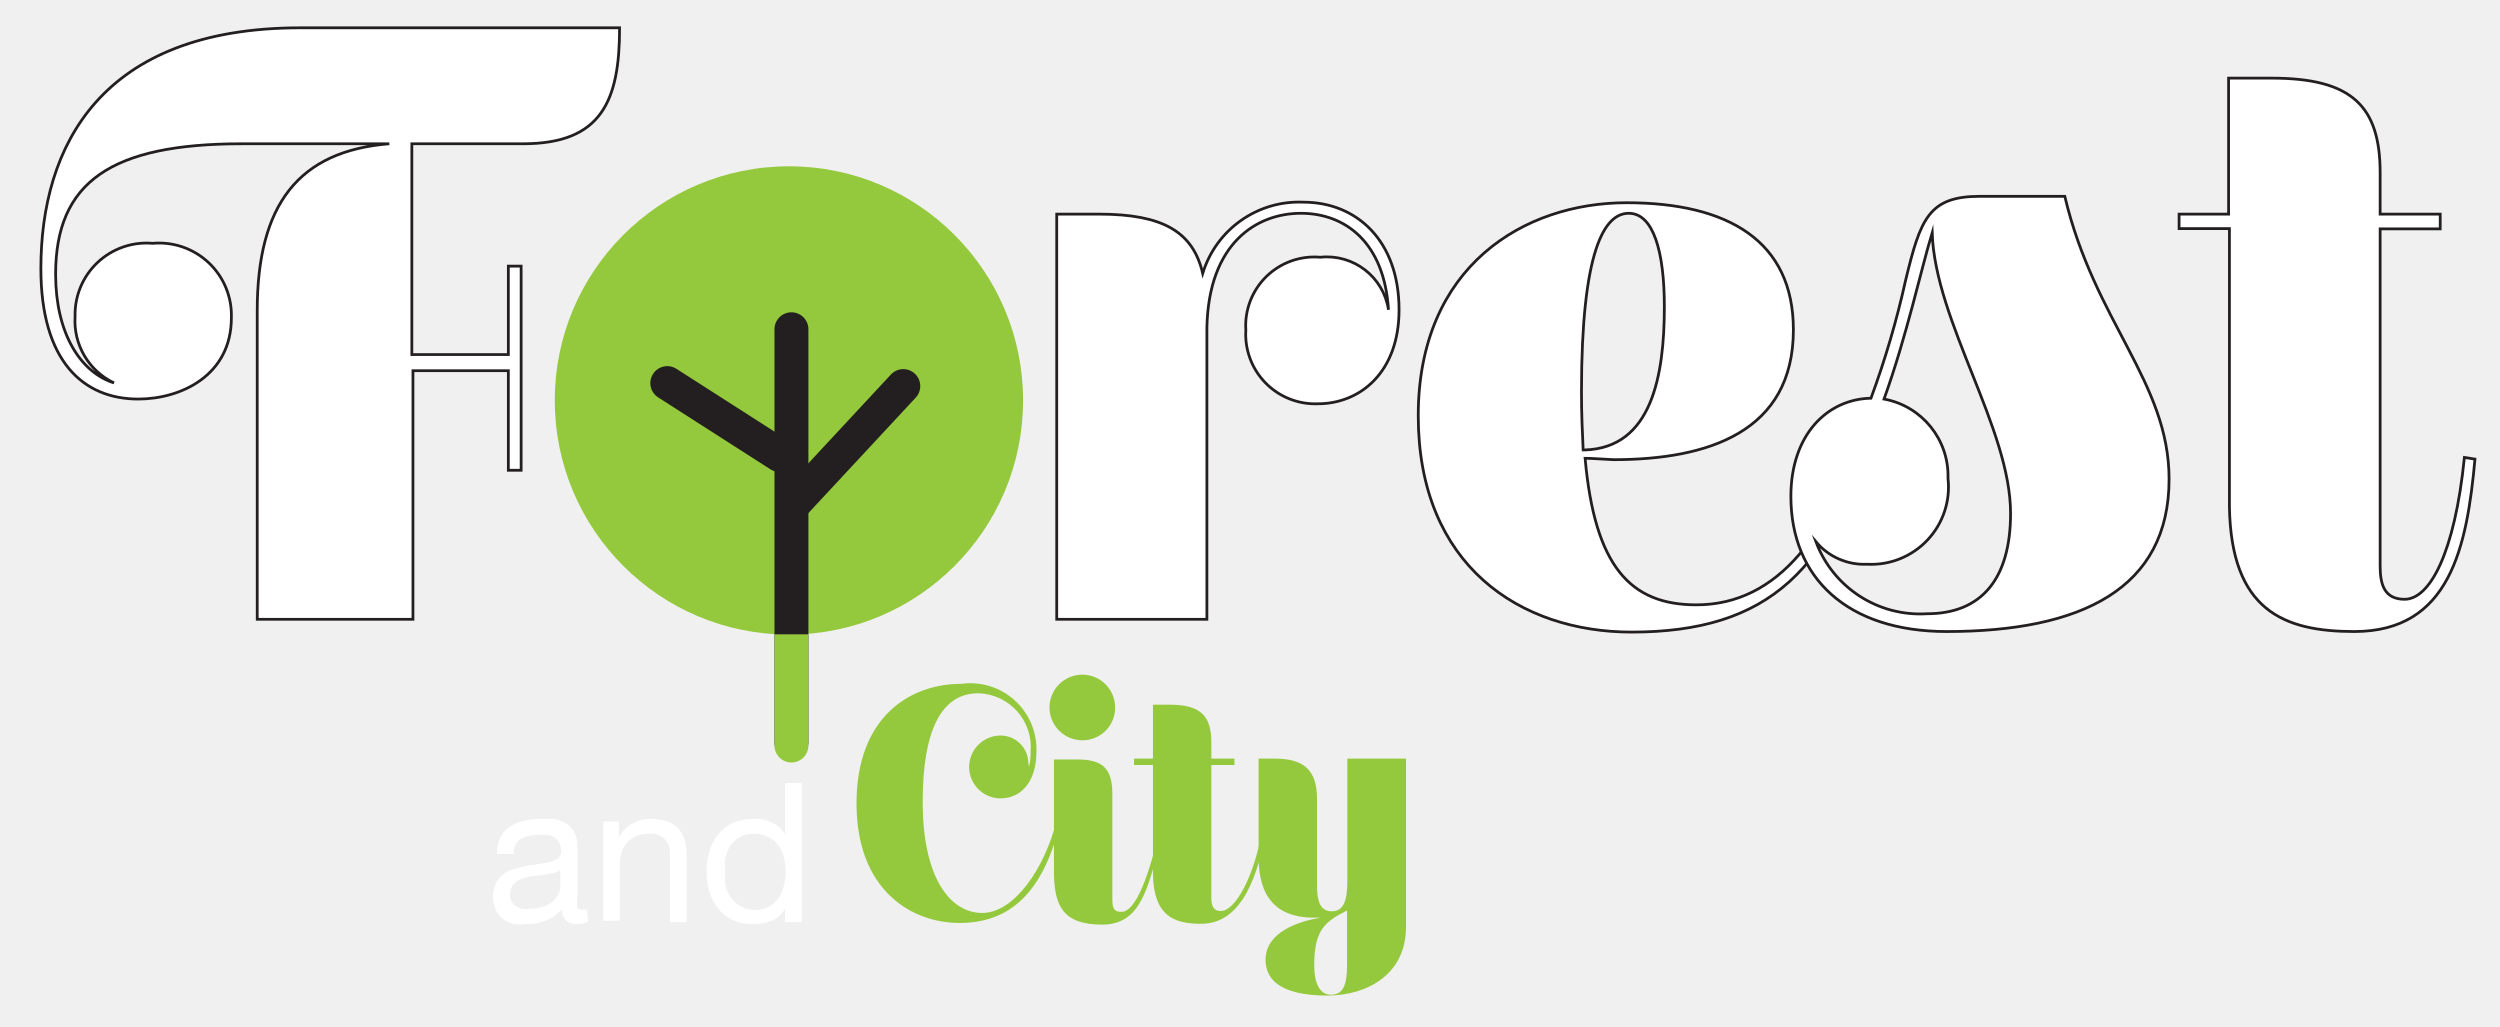
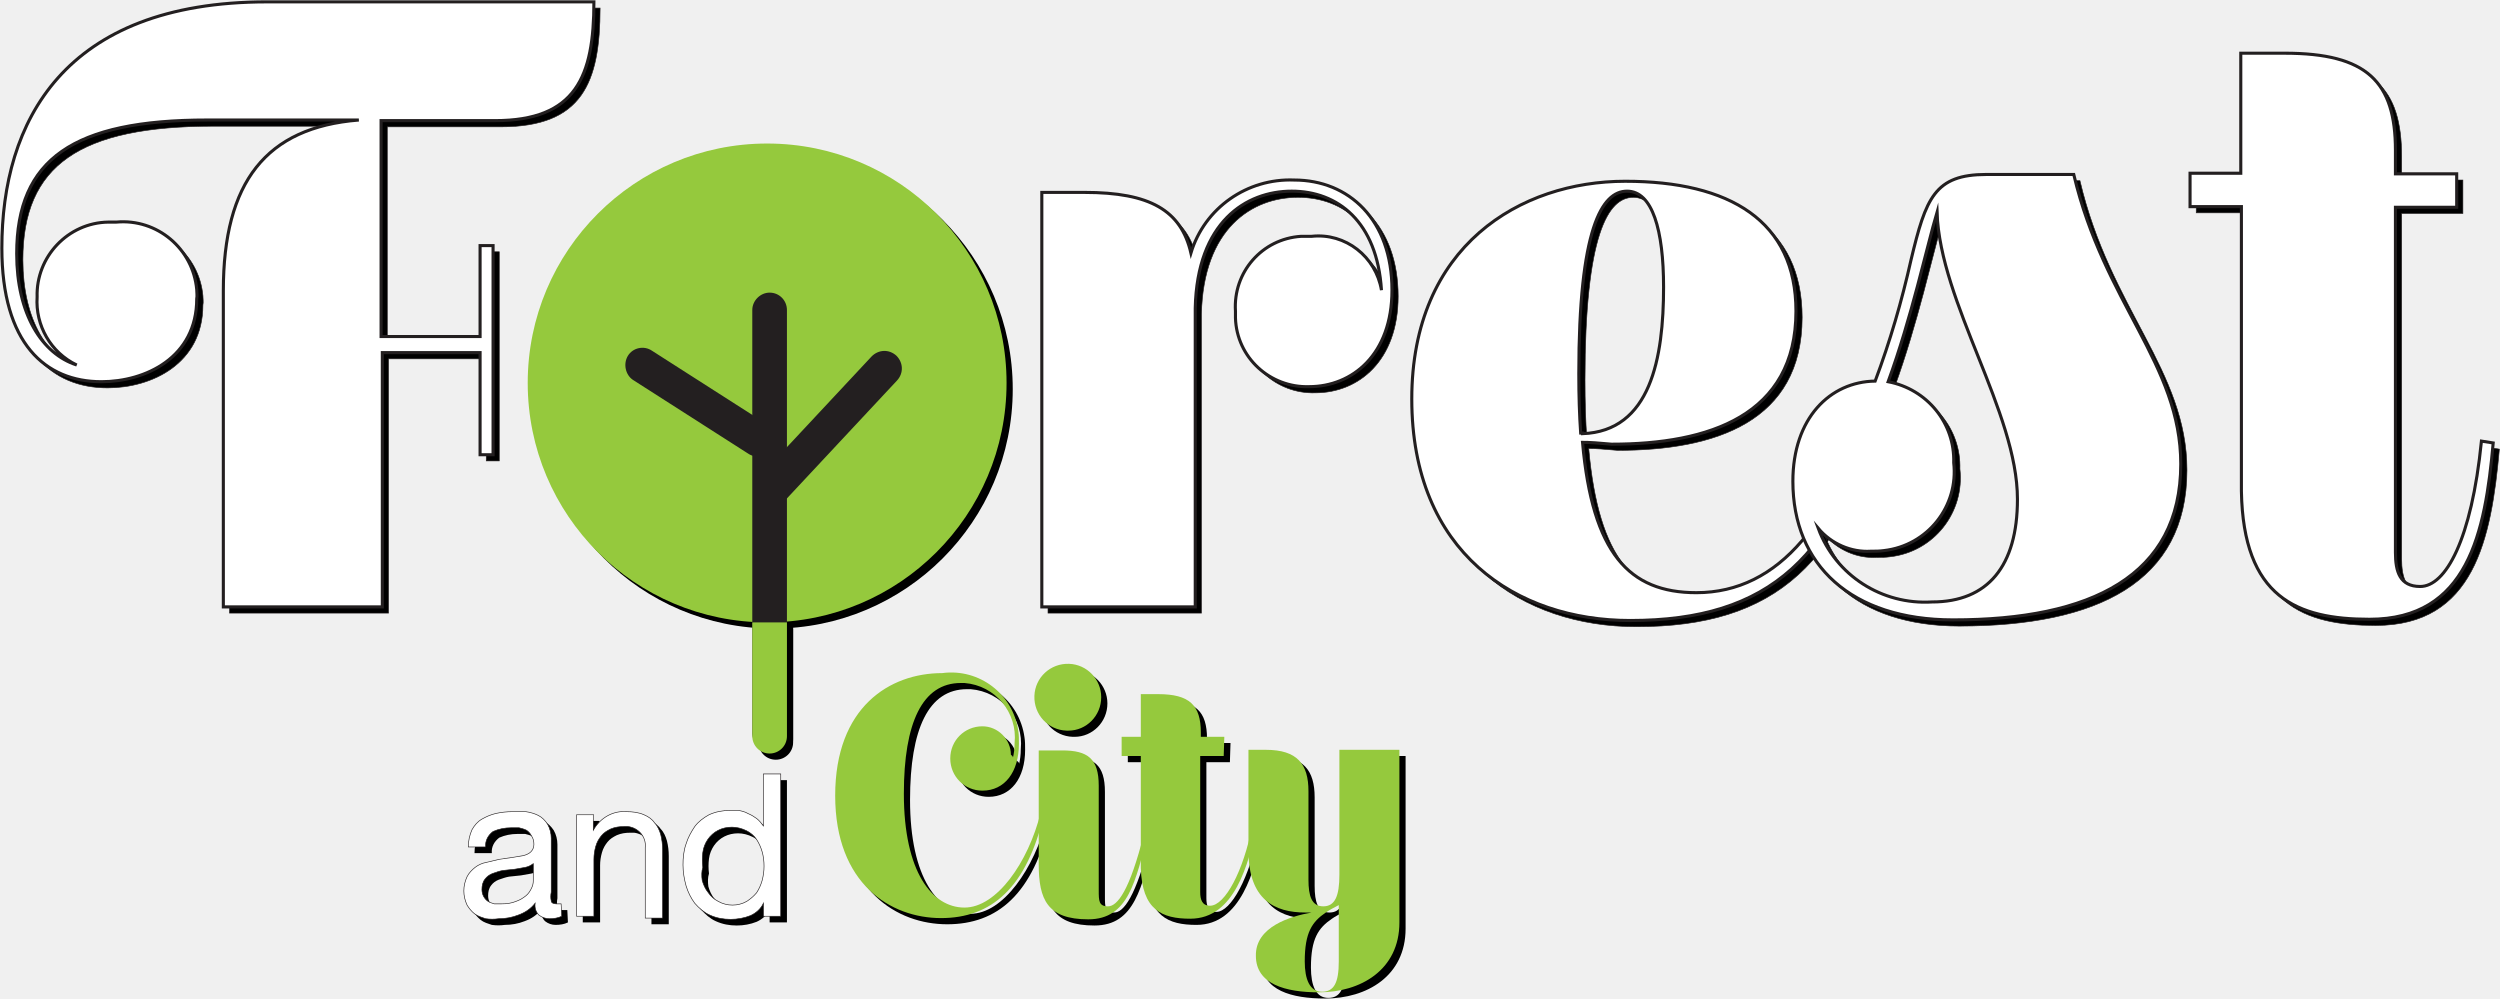
- <svg xmlns="http://www.w3.org/2000/svg" id="Layer_1" data-name="Layer 1" viewBox="0 0 89.9 36.92">
-   <circle cx="28.37" cy="14.4" r="8.42" fill="#95c93d" />
-   <rect x="27.85" y="11.23" width="1.22" height="16.08" rx="0.61" fill="#231f20" />
-   <rect x="25.4" y="12.07" width="1.22" height="6.02" rx="0.61" transform="translate(-0.71 28.84) rotate(-57.36)" fill="#231f20" />
-   <rect x="29.88" y="12.49" width="1.22" height="7.05" rx="0.61" transform="translate(19.07 -16.47) rotate(42.91)" fill="#231f20" />
-   <path d="M27.85,22.81h1.22a0,0,0,0,1,0,0v4a.61.61,0,0,1-.61.61h0a.61.61,0,0,1-.61-.61v-4A0,0,0,0,1,27.85,22.81Z" fill="#95c93d" />
-   <path d="M9.25,22.27V11.17c0-3.82,1.49-5.74,4.75-6H8.7C4,5.17,2,6.54,2,9.86,2,12,2.9,13.39,4.1,13.77a2.47,2.47,0,0,1-1.4-2.39A2.57,2.57,0,0,1,5.49,8.75a2.6,2.6,0,0,1,2.83,2.68c0,2.07-1.81,2.92-3.35,2.92C3,14.35,1.47,13,1.47,9.66,1.47,5.25,3.63,1,10.8,1H22.28c0,2.62-.64,4.17-3.47,4.17h-4v7.58h3.47V9.57h.46v7.34h-.46V13.33H14.85v8.94Z" fill="#fff" stroke="#231f20" stroke-miterlimit="10" stroke-width="0.1" />
-   <path d="M39.52,7.7c2.31,0,3.38.64,3.73,2.13a3.62,3.62,0,0,1,3.62-2.56c1.92,0,3.44,1.39,3.44,3.87,0,2.25-1.4,3.38-2.92,3.38a2.5,2.5,0,0,1-2.59-2.65,2.47,2.47,0,0,1,2.68-2.62,2.24,2.24,0,0,1,2.45,1.89c-.15-2.42-1.55-3.47-3.15-3.47s-3.32,1.08-3.38,4.11V22.27H38V7.7Z" fill="#fff" stroke="#231f20" stroke-miterlimit="10" stroke-width="0.1" />
-   <path d="M57,16.48c.35,3.9,1.63,5.27,4,5.27,2.91,0,4.93-2.51,6.12-7l.26.11c-1.37,5.66-3.82,7.87-8.71,7.87-4,0-7.67-2.39-7.67-7.78s3.82-7.66,7.49-7.66,6,1.39,6,4.57c0,3.67-3.06,4.67-6.47,4.67C57.57,16.51,57.25,16.48,57,16.48Zm0-.3c2.39-.08,2.85-2.65,2.85-5.15,0-2-.4-3.36-1.28-3.36S56.87,9,56.87,14.09C56.87,14.87,56.9,15.54,56.93,16.18Z" fill="#fff" stroke="#231f20" stroke-miterlimit="10" stroke-width="0.1" />
-   <path d="M64.4,17.85c0-2.22,1.31-3.5,2.88-3.53a32.68,32.68,0,0,0,1.25-4.26c.53-2.18.82-3,2.66-3h3.06C75.32,11.58,78,13.74,78,17.23c0,3.94-3.15,5.48-8,5.48C66.44,22.71,64.4,20.79,64.4,17.85Zm3.35-3.5a2.81,2.81,0,0,1,2.3,2.85,2.78,2.78,0,0,1-2.91,3.09,2.26,2.26,0,0,1-1.84-.81,4,4,0,0,0,4,2.59c1.95,0,3-1.25,3-3.61,0-3.06-2.71-6.88-2.82-10.09C69.09,9.66,68.56,12.1,67.75,14.35Z" fill="#fff" stroke="#231f20" stroke-miterlimit="10" stroke-width="0.1" />
-   <path d="M89,16.51c-.29,3.17-.9,6.2-4.34,6.2-2.54,0-4.43-.76-4.49-4.49v-10H78.36V7.7h1.78V2.81h1.55c2.88,0,3.9,1,3.9,3.41V7.7h2.16v.53H85.59V20.35c0,.67.15,1.2.88,1.2.9,0,1.8-1.64,2.15-5.1Z" fill="#fff" stroke="#231f20" stroke-miterlimit="10" stroke-width="0.1" />
-   <path d="M21.15,33.14a.89.89,0,0,1-.43.09.51.51,0,0,1-.37-.13.54.54,0,0,1-.13-.42,1.37,1.37,0,0,1-.58.42,1.78,1.78,0,0,1-.7.13,1.71,1.71,0,0,1-.46,0,1.17,1.17,0,0,1-.39-.18.86.86,0,0,1-.25-.31,1.17,1.17,0,0,1,0-1,1,1,0,0,1,.28-.32,1.17,1.17,0,0,1,.39-.18l.45-.11.46-.07a3.08,3.08,0,0,0,.39-.07.76.76,0,0,0,.27-.13.33.33,0,0,0,.1-.26.57.57,0,0,0-.08-.31.55.55,0,0,0-.18-.19.79.79,0,0,0-.26-.08l-.29,0a1.33,1.33,0,0,0-.63.14.61.61,0,0,0-.27.55h-.6A1.33,1.33,0,0,1,18,30.1a1.14,1.14,0,0,1,.34-.38,1.48,1.48,0,0,1,.48-.2,2.63,2.63,0,0,1,.58-.07,3.88,3.88,0,0,1,.48,0,1.2,1.2,0,0,1,.44.14.86.86,0,0,1,.32.31,1,1,0,0,1,.12.51V32.3a1.24,1.24,0,0,0,0,.31c0,.07.07.1.17.1l.18,0Zm-1-1.86a.59.59,0,0,1-.29.12l-.38.07-.41.05a1.89,1.89,0,0,0-.36.1.67.67,0,0,0-.26.2.57.57,0,0,0-.11.36.45.45,0,0,0,.22.41.63.63,0,0,0,.22.09,1.09,1.09,0,0,0,.26,0,1.52,1.52,0,0,0,.51-.08,1,1,0,0,0,.34-.2.82.82,0,0,0,.2-.27.7.7,0,0,0,.06-.27Z" fill="#fff" />
-   <path d="M22.26,29.54v.57h0a1.26,1.26,0,0,1,1.18-.66,1.71,1.71,0,0,1,.6.1,1.08,1.08,0,0,1,.38.28.94.94,0,0,1,.21.41,2.23,2.23,0,0,1,.06.54v2.38h-.6V30.71a.67.67,0,0,0-.73-.73,1.38,1.38,0,0,0-.48.08,1,1,0,0,0-.33.24,1,1,0,0,0-.2.36,1.63,1.63,0,0,0-.06.45v2h-.6V29.54Z" fill="#fff" />
-   <path d="M28.23,33.16v-.49h0a.88.88,0,0,1-.46.43,1.78,1.78,0,0,1-.7.13,1.67,1.67,0,0,1-.73-.15,1.5,1.5,0,0,1-.52-.41,2,2,0,0,1-.31-.6,2.52,2.52,0,0,1-.1-.73,2.48,2.48,0,0,1,.1-.73,1.71,1.71,0,0,1,.31-.6,1.59,1.59,0,0,1,.51-.41,1.67,1.67,0,0,1,.73-.15l.3,0a1.31,1.31,0,0,1,.32.1,1.34,1.34,0,0,1,.31.17,1.05,1.05,0,0,1,.24.27h0V28.16h.6v5Zm-2.14-1.29a1.44,1.44,0,0,0,.21.43.85.85,0,0,0,.35.3,1,1,0,0,0,.5.12,1,1,0,0,0,.51-.12,1.13,1.13,0,0,0,.34-.31,1.34,1.34,0,0,0,.19-.44,2.14,2.14,0,0,0,.06-.5,2.1,2.1,0,0,0-.06-.51,1.27,1.27,0,0,0-.2-.44.92.92,0,0,0-.35-.3,1.09,1.09,0,0,0-.53-.12,1,1,0,0,0-.85.43,1.51,1.51,0,0,0-.18.45,3,3,0,0,0,0,.52A2,2,0,0,0,26.09,31.87Z" fill="#fff" />
-   <path d="M37,27.59a2.29,2.29,0,0,0,.06-.54,1.94,1.94,0,0,0-1.88-2.12c-1.35,0-2,1.38-2,3.9,0,2.76,1,4,2.14,4s2.24-1.58,2.68-3.33l.14,0c-.61,2.65-1.87,3.69-3.63,3.69s-3.71-1.2-3.71-4.3,1.91-4.3,3.77-4.3a2.38,2.38,0,0,1,2.7,2.46c0,1-.51,1.66-1.29,1.66a1.13,1.13,0,1,1,0-2.26,1,1,0,0,1,1,1A.34.34,0,0,1,37,27.59Z" fill="#95c93d" />
-   <path d="M38.88,26.62a1.18,1.18,0,1,1,1.22-1.18A1.17,1.17,0,0,1,38.88,26.62Zm2.86,3.63c-.46,1.62-.68,3-2.11,3s-1.73-.7-1.73-1.94v-4h.82c.89,0,1.28.28,1.28,1.23v3.68c0,.37,0,.57.33.57s.77-.55,1.27-2.54Z" fill="#95c93d" />
-   <path d="M44.39,27.51h-.83v4.78c0,.26.06.47.34.47.52,0,1.18-1.22,1.47-2.81l.15.05c-.28,1.28-.77,3.22-2.33,3.22-1,0-1.7-.3-1.73-1.78V27.51h-.68v-.23h.68V25.34h.6c1.11,0,1.5.4,1.5,1.35v.59h.83Z" fill="#95c93d" />
-   <path d="M47.49,33h-.23c-1.06,0-2-.44-2-2.18V27.28h.6c1.11,0,1.5.5,1.5,1.45v3.11c0,.56.11.93.53.93s.56-.36.56-1.1V27.28h2.11v6.06c0,1.68-1.37,2.46-2.83,2.46-1.17,0-2.22-.28-2.22-1.29S46.74,33.12,47.49,33Zm.95-.26c-.13.07-.38.2-.45.25-.48.32-.73.7-.73,1.72,0,.62.18,1.06.6,1.06s.58-.31.58-1.07Z" fill="#95c93d" />
+ <svg xmlns="http://www.w3.org/2000/svg" version="1.1" id="Layer_1" x="0px" y="0px" viewBox="0 0 404.1 161.4" style="enable-background:new 0 0 404.1 161.4;" xml:space="preserve">
+   <style type="text/css">
+ 	.st0{fill:#BFBFBF;}
+ 	.st1{fill:#5C7641;}
+ 	.st2{fill:#FFFFFF;}
+ 	.st3{stroke:#231F20;stroke-width:0.1;stroke-miterlimit:10;}
+ 	.st4{fill:#95C93D;}
+ 	.st5{fill:#231F20;}
+ 	.st6{fill:#FFFFFF;stroke:#231F20;stroke-width:0.5;stroke-miterlimit:10;}
+ 	.st7{fill:#FFFFFF;stroke:#231F20;stroke-width:0.1;stroke-miterlimit:10;}
+ 	.st8{opacity:0.5;}
+ 	.st9{fill:#85F807;}
+ </style>
+   <g id="Logo_3_">
+     <g id="Logo_5_">
+       <circle cx="125" cy="62.9" r="38.7" />
+       <path d="M125.4,48.3L125.4,48.3c1.6,0,2.8,1.3,2.8,2.8v68.4c0,1.6-1.3,2.8-2.8,2.8h0c-1.6,0-2.8-1.3-2.8-2.8V51.1    C122.6,49.6,123.9,48.3,125.4,48.3z" />
+       <path d="M102.5,58.5L102.5,58.5c0.8-1.3,2.6-1.7,3.9-0.8L125,69.6c1.3,0.8,1.7,2.6,0.8,3.9l0,0c-0.8,1.3-2.6,1.7-3.9,0.8    l-18.6-11.9C102.1,61.6,101.7,59.8,102.5,58.5z" />
+       <path d="M145.9,58.5L145.9,58.5c1.1,1.1,1.2,2.8,0.1,4l-18.3,19.6c-1.1,1.1-2.8,1.2-4,0.1l0,0c-1.1-1.1-1.2-2.8-0.1-4l18.3-19.6    C143,57.5,144.7,57.4,145.9,58.5z" />
+       <path d="M122.6,101.6h5.6l0,0V120c0,1.6-1.3,2.8-2.8,2.8c0,0,0,0,0,0l0,0c-1.6,0-2.8-1.3-2.8-2.8c0,0,0,0,0,0    S122.6,101.6,122.6,101.6z" />
+       <path class="st3" d="M37.1,99.1V48c0-17.6,6.9-26.4,21.9-27.6H34.5C12.9,20.4,3.7,26.7,3.7,42c0,9.8,4.1,16.2,9.7,18    c-4.2-2-6.7-6.4-6.4-11c-0.2-6.5,5-12,11.5-12.1c0.4,0,0.9,0,1.3,0c6.6-0.6,12.4,4.3,13,10.9c0,0.5,0.1,1,0,1.5    c0,9.5-8.3,13.4-15.4,13.4c-9.1,0-16.1-6.2-16.1-21.6c0-20.3,9.9-39.8,42.9-39.8H97c0,12.1-2.9,19.2-16,19.2H62.6v34.9h16V40.7    h2.1v33.8h-2.1V58H62.8v41.1H37.1z" />
+       <path class="st3" d="M176.3,32.1c10.6,0,15.6,2.9,17.2,9.8c2.2-7.3,9.1-12.1,16.7-11.8c8.8,0,15.8,6.4,15.8,17.8    c0,10.4-6.4,15.6-13.4,15.6c-6.3,0.2-11.7-4.7-11.9-11.1c0-0.4,0-0.8,0-1.1c-0.4-6.3,4.3-11.7,10.6-12.1c0.6,0,1.2,0,1.7,0    c5.5-0.6,10.4,3.3,11.3,8.7c-0.7-11.1-7.1-16-14.5-16c-7.4,0-15.3,5-15.6,18.9v48.3h-24.8v-67H176.3z" />
+       <path class="st3" d="M256.8,72.5c1.6,17.9,7.5,24.3,18.4,24.3c13.4,0,22.7-11.6,28.2-32.2l1.2,0.5c-6.3,26-17.6,36.2-40.1,36.2    c-18.4,0-35.3-11-35.3-35.8s17.6-35.2,34.5-35.2s27.6,6.4,27.6,21c0,16.9-14.1,21.5-29.8,21.5C259.4,72.6,257.9,72.5,256.8,72.5z     M256.8,71.1c11-0.4,13.1-12.2,13.1-23.7c0-9.2-1.8-15.5-5.9-15.5s-7.8,6.1-7.8,29.5c0,3.6,0.1,6.7,0.3,9.6H256.8z" />
+       <path class="st3" d="M290.8,78.8c0-10.2,6-16.1,13.3-16.2c2.4-6.4,4.3-12.9,5.8-19.6c2.4-10,3.8-13.8,12.2-13.8h14.1    c4.9,20.8,17.3,30.7,17.3,46.8c0,18.1-14.5,25.2-36.8,25.2C300.2,101.2,290.8,92.3,290.8,78.8z M306.2,62.7    c6.3,1.2,10.8,6.7,10.6,13.1c0.8,7-4.2,13.4-11.3,14.2c-0.7,0.1-1.4,0.1-2.1,0.1c-3.2,0.2-6.4-1.2-8.5-3.7    c2.8,7.6,10.3,12.4,18.4,11.9c9,0,13.8-5.8,13.8-16.6c0-14.1-12.5-31.7-13-46.4C312.4,41.1,310,52.3,306.2,62.7z" />
+       <path class="st3" d="M404,72.6c-1.3,14.6-4.1,28.5-20,28.5c-11.7,0-20.4-3.5-20.7-20.7v-46h-8.3v-5.4h8.2V9.6h7.1    c13.3,0,17.9,4.6,17.9,15.7v3.8h9.9v5.4h-9.9v55.8c0,3.1,0.7,5.5,4,5.5c4.1,0,8.3-7.5,9.9-23.5L404,72.6z" />
+       <path d="M91.8,149.1c-0.6,0.3-1.3,0.4-2,0.4c-0.6,0-1.2-0.2-1.7-0.6c-0.5-0.5-0.7-1.2-0.6-1.9c-0.7,0.9-1.6,1.5-2.7,1.9    c-1,0.4-2.1,0.6-3.2,0.6c-0.7,0.1-1.4,0.1-2.1,0c-0.6-0.2-1.3-0.4-1.8-0.8c-0.5-0.4-0.9-0.9-1.2-1.4c-0.7-1.5-0.7-3.1,0-4.6    c0.3-0.6,0.8-1.1,1.3-1.5c0.5-0.4,1.2-0.7,1.8-0.8l2.1-0.5l2.1-0.3c0.6-0.1,1.2-0.2,1.8-0.3c0.4-0.1,0.9-0.3,1.2-0.6    c0.3-0.3,0.5-0.7,0.5-1.2c0-0.5-0.1-1-0.4-1.4c-0.2-0.4-0.5-0.7-0.8-0.9c-0.4-0.2-0.8-0.3-1.2-0.4h-1.3c-1,0-2,0.2-2.9,0.6    c-0.8,0.6-1.3,1.5-1.2,2.5h-2.8c0-1,0.2-1.9,0.6-2.8c0.4-0.7,0.9-1.3,1.6-1.7c0.7-0.4,1.4-0.7,2.2-0.9c0.9-0.2,1.8-0.3,2.7-0.3    c0.7,0,1.5,0,2.2,0c0.7,0.1,1.4,0.3,2,0.6c0.6,0.3,1.1,0.8,1.5,1.4c0.4,0.7,0.6,1.5,0.6,2.3v8.7c-0.1,0.5-0.1,1,0,1.4    c0,0.3,0.3,0.5,0.8,0.5h0.8L91.8,149.1z M87.2,140.6c-0.4,0.3-0.8,0.5-1.3,0.6l-1.7,0.3l-1.9,0.2c-0.6,0.1-1.1,0.3-1.7,0.5    c-0.5,0.2-0.9,0.5-1.2,0.9c-0.4,0.5-0.5,1.1-0.5,1.7c0,0.8,0.4,1.5,1,1.9c0.3,0.2,0.7,0.3,1,0.4c0.4,0,0.8,0,1.2,0    c0.8,0,1.6-0.1,2.3-0.4c0.6-0.2,1.1-0.5,1.6-0.9c0.4-0.3,0.7-0.8,0.9-1.2c0.2-0.4,0.3-0.8,0.3-1.2L87.2,140.6z" />
+       <path d="M96.9,132.6v2.6l0,0c1.1-2,3.2-3.2,5.4-3c0.9,0,1.9,0.1,2.8,0.5c0.7,0.3,1.3,0.7,1.7,1.3c0.5,0.5,0.8,1.2,1,1.9    c0.2,0.8,0.3,1.6,0.3,2.5v11h-2.8V138c0.2-1.7-1.1-3.2-2.8-3.4c-0.2,0-0.4,0-0.6,0c-0.8,0-1.5,0.1-2.2,0.4    c-0.6,0.3-1.1,0.6-1.5,1.1c-0.4,0.5-0.7,1-0.9,1.7c-0.2,0.7-0.3,1.4-0.3,2.1v9.2h-2.8v-16.4H96.9z" />
+       <path d="M124.4,149.2V147l0,0c-0.4,0.9-1.2,1.6-2.1,2c-1,0.4-2.1,0.6-3.2,0.6c-1.2,0-2.3-0.2-3.4-0.7c-0.9-0.4-1.7-1.1-2.4-1.9    c-0.6-0.8-1.1-1.8-1.4-2.8c-0.3-1.1-0.5-2.2-0.5-3.4c0-1.1,0.1-2.3,0.5-3.4c0.3-1,0.8-1.9,1.4-2.8c0.6-0.8,1.4-1.4,2.3-1.9    c1.1-0.5,2.2-0.7,3.4-0.7h1.4c0.5,0.1,1,0.2,1.5,0.5c0.5,0.2,1,0.5,1.4,0.8c0.4,0.3,0.8,0.8,1.1,1.2l0,0v-8.4h2.8v23H124.4z     M114.5,143.3c0.2,0.7,0.5,1.4,1,2c0.4,0.6,1,1.1,1.6,1.4c0.7,0.4,1.5,0.6,2.3,0.6c0.8,0,1.6-0.2,2.3-0.6c0.6-0.4,1.1-0.8,1.6-1.4    c0.4-0.6,0.7-1.3,0.9-2c0.2-0.8,0.3-1.5,0.3-2.3c0-0.8-0.1-1.6-0.3-2.3c-0.2-0.7-0.5-1.4-0.9-2c-0.4-0.6-1-1.1-1.6-1.4    c-0.8-0.4-1.6-0.6-2.4-0.6c-1.6,0-3,0.7-3.9,2c-0.4,0.6-0.7,1.3-0.8,2.1c-0.1,0.8-0.1,1.6,0,2.4    C114.4,141.8,114.4,142.6,114.5,143.3z" />
+       <path d="M164.7,123.6c0.2-0.8,0.3-1.6,0.3-2.5c0.5-4.9-3.1-9.3-8.1-9.7c-0.2,0-0.4,0-0.6,0c-6.2,0-9.2,6.4-9.2,17.9    c0,12.7,4.6,18.4,9.8,18.4s10.3-7.3,12.3-15.3h0.6c-2.8,12.2-8.6,17-16.7,17s-17.1-5.5-17.1-19.8c0-14.3,8.8-19.8,17.3-19.8    c6-0.8,11.5,3.4,12.3,9.4c0.1,0.6,0.1,1.3,0.1,2c0,4.6-2.3,7.6-5.9,7.6c-2.9,0-5.2-2.3-5.2-5.2c0-2.9,2.3-5.2,5.2-5.2    c2.5,0,4.6,2.1,4.6,4.6C164.7,123.2,164.8,123.4,164.7,123.6z" />
+       <path d="M173.4,119.1c-3-0.1-5.3-2.6-5.2-5.6c0.1-3,2.6-5.3,5.6-5.2c2.9,0.1,5.2,2.5,5.2,5.4c0,3-2.4,5.4-5.3,5.4    C173.6,119.1,173.5,119.1,173.4,119.1z M186.6,135.8c-2.1,7.5-3.1,13.8-9.7,13.8s-8-3.2-8-8.9v-18.4h3.8c4.1,0,5.9,1.3,5.9,5.7    v16.9c0,1.7,0,2.6,1.5,2.6s3.5-2.5,5.8-11.7L186.6,135.8z" />
+       <path d="M198.8,123.2h-3.8v22c0,1.2,0.3,2.2,1.6,2.2c2.4,0,5.4-5.6,6.8-12.9l0.7,0.2c-1.3,5.9-3.5,14.8-10.7,14.8    c-4.6,0-7.8-1.4-8-8.2v-18.1h-3.1v-3.1h3.1v-6.9h2.8c5.1,0,6.9,1.8,6.9,6.2v0.7h3.8L198.8,123.2z" />
+       <path d="M213,148.5H212c-4.9,0-9.2-2-9.2-10v-16.3h2.8c5.1,0,6.9,2.3,6.9,6.7v14.3c0,2.6,0.5,4.3,2.4,4.3c1.9,0,2.6-1.7,2.6-5.1    v-20.2h9.7v27.9c0,7.7-6.3,11.3-13,11.3c-5.4,0-10.2-1.3-10.2-5.9C203.9,150.8,209.6,149.1,213,148.5z M217.4,147.3    c-0.6,0.3-1.7,0.9-2.1,1.2c-2.2,1.5-3.4,3.2-3.4,7.9c0,2.9,0.8,4.9,2.8,4.9c1.9,0,2.7-1.4,2.7-4.9V147.3z" />
+     </g>
+     <g id="Logo_4_">
+       <circle class="st4" cx="124" cy="61.9" r="38.7" />
+       <path class="st5" d="M124.4,47.3L124.4,47.3c1.6,0,2.8,1.3,2.8,2.8v68.4c0,1.6-1.3,2.8-2.8,2.8h0c-1.6,0-2.8-1.3-2.8-2.8V50.1    C121.6,48.6,122.9,47.3,124.4,47.3z" />
+       <path class="st5" d="M101.5,57.5L101.5,57.5c0.8-1.3,2.6-1.7,3.9-0.8L124,68.6c1.3,0.8,1.7,2.6,0.8,3.9l0,0    c-0.8,1.3-2.6,1.7-3.9,0.8l-18.6-11.9C101.1,60.6,100.7,58.8,101.5,57.5z" />
+       <path class="st5" d="M144.9,57.5L144.9,57.5c1.1,1.1,1.2,2.8,0.1,4l-18.3,19.6c-1.1,1.1-2.8,1.2-4,0.1l0,0c-1.1-1.1-1.2-2.8-0.1-4    l18.3-19.6C142,56.5,143.7,56.4,144.9,57.5z" />
+       <path class="st4" d="M121.6,100.6h5.6l0,0V119c0,1.6-1.3,2.8-2.8,2.8c0,0,0,0,0,0l0,0c-1.6,0-2.8-1.3-2.8-2.8c0,0,0,0,0,0    S121.6,100.6,121.6,100.6z" />
+       <path class="st6" d="M36.1,98.1V47c0-17.6,6.9-26.4,21.9-27.6H33.5C11.9,19.4,2.7,25.7,2.7,41c0,9.8,4.1,16.2,9.7,18    c-4.2-2-6.7-6.4-6.4-11c-0.2-6.5,5-12,11.5-12.1c0.4,0,0.9,0,1.3,0c6.6-0.6,12.4,4.3,13,10.9c0,0.5,0.1,1,0,1.5    c0,9.5-8.3,13.4-15.4,13.4c-9.1,0-16.1-6.2-16.1-21.6c0-20.3,9.9-39.8,42.9-39.8H96c0,12.1-2.9,19.2-16,19.2H61.6v34.9h16V39.7    h2.1v33.8h-2.1V57H61.8v41.1H36.1z" />
+       <path class="st6" d="M175.3,31.1c10.6,0,15.6,2.9,17.2,9.8c2.2-7.3,9.1-12.1,16.7-11.8c8.8,0,15.8,6.4,15.8,17.8    c0,10.4-6.4,15.6-13.4,15.6c-6.3,0.2-11.7-4.7-11.9-11.1c0-0.4,0-0.8,0-1.1c-0.4-6.3,4.3-11.7,10.6-12.1c0.6,0,1.2,0,1.7,0    c5.5-0.6,10.4,3.3,11.3,8.7c-0.7-11.1-7.1-16-14.5-16c-7.4,0-15.3,5-15.6,18.9v48.3h-24.8v-67H175.3z" />
+       <path class="st6" d="M255.8,71.5c1.6,17.9,7.5,24.3,18.4,24.3c13.4,0,22.7-11.6,28.2-32.2l1.2,0.5c-6.3,26-17.6,36.2-40.1,36.2    c-18.4,0-35.3-11-35.3-35.8s17.6-35.2,34.5-35.2s27.6,6.4,27.6,21c0,16.9-14.1,21.5-29.8,21.5C258.4,71.6,256.9,71.5,255.8,71.5z     M255.8,70.1c11-0.4,13.1-12.2,13.1-23.7c0-9.2-1.8-15.5-5.9-15.5s-7.8,6.1-7.8,29.5c0,3.6,0.1,6.7,0.3,9.6H255.8z" />
+       <path class="st6" d="M289.8,77.8c0-10.2,6-16.1,13.3-16.2c2.4-6.4,4.3-12.9,5.8-19.6c2.4-10,3.8-13.8,12.2-13.8h14.1    c4.9,20.8,17.3,30.7,17.3,46.8c0,18.1-14.5,25.2-36.8,25.2C299.2,100.2,289.8,91.3,289.8,77.8z M305.2,61.7    c6.3,1.2,10.8,6.7,10.6,13.1c0.8,7-4.2,13.4-11.3,14.2c-0.7,0.1-1.4,0.1-2.1,0.1c-3.2,0.2-6.4-1.2-8.5-3.7    c2.8,7.6,10.3,12.4,18.4,11.9c9,0,13.8-5.8,13.8-16.6c0-14.1-12.5-31.7-13-46.4C311.4,40.1,309,51.3,305.2,61.7z" />
+       <path class="st6" d="M403,71.6c-1.3,14.6-4.1,28.5-20,28.5c-11.7,0-20.4-3.5-20.7-20.7v-46h-8.3v-5.4h8.2V8.6h7.1    c13.3,0,17.9,4.6,17.9,15.7v3.8h9.9v5.4h-9.9v55.8c0,3.1,0.7,5.5,4,5.5c4.1,0,8.3-7.5,9.9-23.5L403,71.6z" />
+       <path class="st7" d="M90.8,148.1c-0.6,0.3-1.3,0.4-2,0.4c-0.6,0-1.2-0.2-1.7-0.6c-0.5-0.5-0.7-1.2-0.6-1.9    c-0.7,0.9-1.6,1.5-2.7,1.9c-1,0.4-2.1,0.6-3.2,0.6c-0.7,0.1-1.4,0.1-2.1,0c-0.6-0.2-1.3-0.4-1.8-0.8c-0.5-0.4-0.9-0.9-1.2-1.4    c-0.7-1.5-0.7-3.1,0-4.6c0.3-0.6,0.8-1.1,1.3-1.5c0.5-0.4,1.2-0.7,1.8-0.8l2.1-0.5l2.1-0.3c0.6-0.1,1.2-0.2,1.8-0.3    c0.4-0.1,0.9-0.3,1.2-0.6c0.3-0.3,0.5-0.7,0.5-1.2c0-0.5-0.1-1-0.4-1.4c-0.2-0.4-0.5-0.7-0.8-0.9c-0.4-0.2-0.8-0.3-1.2-0.4h-1.3    c-1,0-2,0.2-2.9,0.6c-0.8,0.6-1.3,1.5-1.2,2.5h-2.8c0-1,0.2-1.9,0.6-2.8c0.4-0.7,0.9-1.3,1.6-1.7c0.7-0.4,1.4-0.7,2.2-0.9    c0.9-0.2,1.8-0.3,2.7-0.3c0.7,0,1.5,0,2.2,0c0.7,0.1,1.4,0.3,2,0.6c0.6,0.3,1.1,0.8,1.5,1.4c0.4,0.7,0.6,1.5,0.6,2.3v8.7    c-0.1,0.5-0.1,1,0,1.4c0,0.3,0.3,0.5,0.8,0.5h0.8L90.8,148.1z M86.2,139.6c-0.4,0.3-0.8,0.5-1.3,0.6l-1.7,0.3l-1.9,0.2    c-0.6,0.1-1.1,0.3-1.7,0.5c-0.5,0.2-0.9,0.5-1.2,0.9c-0.4,0.5-0.5,1.1-0.5,1.7c0,0.8,0.4,1.5,1,1.9c0.3,0.2,0.7,0.3,1,0.4    c0.4,0,0.8,0,1.2,0c0.8,0,1.6-0.1,2.3-0.4c0.6-0.2,1.1-0.5,1.6-0.9c0.4-0.3,0.7-0.8,0.9-1.2c0.2-0.4,0.3-0.8,0.3-1.2L86.2,139.6z" />
+       <path class="st7" d="M95.9,131.6v2.6l0,0c1.1-2,3.2-3.2,5.4-3c0.9,0,1.9,0.1,2.8,0.5c0.7,0.3,1.3,0.7,1.7,1.3    c0.5,0.5,0.8,1.2,1,1.9c0.2,0.8,0.3,1.6,0.3,2.5v11h-2.8V137c0.2-1.7-1.1-3.2-2.8-3.4c-0.2,0-0.4,0-0.6,0c-0.8,0-1.5,0.1-2.2,0.4    c-0.6,0.3-1.1,0.6-1.5,1.1c-0.4,0.5-0.7,1-0.9,1.7c-0.2,0.7-0.3,1.4-0.3,2.1v9.2h-2.8v-16.4H95.9z" />
+       <path class="st7" d="M123.4,148.2V146l0,0c-0.4,0.9-1.2,1.6-2.1,2c-1,0.4-2.1,0.6-3.2,0.6c-1.2,0-2.3-0.2-3.4-0.7    c-0.9-0.4-1.7-1.1-2.4-1.9c-0.6-0.8-1.1-1.8-1.4-2.8c-0.3-1.1-0.5-2.2-0.5-3.4c0-1.1,0.1-2.3,0.5-3.4c0.3-1,0.8-1.9,1.4-2.8    c0.6-0.8,1.4-1.4,2.3-1.9c1.1-0.5,2.2-0.7,3.4-0.7h1.4c0.5,0.1,1,0.2,1.5,0.5c0.5,0.2,1,0.5,1.4,0.8c0.4,0.3,0.8,0.8,1.1,1.2l0,0    v-8.4h2.8v23H123.4z M113.5,142.3c0.2,0.7,0.5,1.4,1,2c0.4,0.6,1,1.1,1.6,1.4c0.7,0.4,1.5,0.6,2.3,0.6c0.8,0,1.6-0.2,2.3-0.6    c0.6-0.4,1.1-0.8,1.6-1.4c0.4-0.6,0.7-1.3,0.9-2c0.2-0.8,0.3-1.5,0.3-2.3c0-0.8-0.1-1.6-0.3-2.3c-0.2-0.7-0.5-1.4-0.9-2    c-0.4-0.6-1-1.1-1.6-1.4c-0.8-0.4-1.6-0.6-2.4-0.6c-1.6,0-3,0.7-3.9,2c-0.4,0.6-0.7,1.3-0.8,2.1c-0.1,0.8-0.1,1.6,0,2.4    C113.4,140.8,113.4,141.6,113.5,142.3z" />
+       <path class="st4" d="M163.7,122.6c0.2-0.8,0.3-1.6,0.3-2.5c0.5-4.9-3.1-9.3-8.1-9.7c-0.2,0-0.4,0-0.6,0c-6.2,0-9.2,6.4-9.2,17.9    c0,12.7,4.6,18.4,9.8,18.4s10.3-7.3,12.3-15.3h0.6c-2.8,12.2-8.6,17-16.7,17s-17.1-5.5-17.1-19.8c0-14.3,8.8-19.8,17.3-19.8    c6-0.8,11.5,3.4,12.3,9.4c0.1,0.6,0.1,1.3,0.1,2c0,4.6-2.3,7.6-5.9,7.6c-2.9,0-5.2-2.3-5.2-5.2c0-2.9,2.3-5.2,5.2-5.2    c2.5,0,4.6,2.1,4.6,4.6C163.7,122.2,163.8,122.4,163.7,122.6z" />
+       <path class="st4" d="M172.4,118.1c-3-0.1-5.3-2.6-5.2-5.6c0.1-3,2.6-5.3,5.6-5.2c2.9,0.1,5.2,2.5,5.2,5.4c0,3-2.4,5.4-5.3,5.4    C172.6,118.1,172.5,118.1,172.4,118.1z M185.6,134.8c-2.1,7.5-3.1,13.8-9.7,13.8s-8-3.2-8-8.9v-18.4h3.8c4.1,0,5.9,1.3,5.9,5.7    v16.9c0,1.7,0,2.6,1.5,2.6s3.5-2.5,5.8-11.7L185.6,134.8z" />
+       <path class="st4" d="M197.8,122.2h-3.8v22c0,1.2,0.3,2.2,1.6,2.2c2.4,0,5.4-5.6,6.8-12.9l0.7,0.2c-1.3,5.9-3.5,14.8-10.7,14.8    c-4.6,0-7.8-1.4-8-8.2v-18.1h-3.1v-3.1h3.1v-6.9h2.8c5.1,0,6.9,1.8,6.9,6.2v0.7h3.8L197.8,122.2z" />
+       <path class="st4" d="M212,147.5H211c-4.9,0-9.2-2-9.2-10v-16.3h2.8c5.1,0,6.9,2.3,6.9,6.7v14.3c0,2.6,0.5,4.3,2.4,4.3    c1.9,0,2.6-1.7,2.6-5.1v-20.2h9.7v27.9c0,7.7-6.3,11.3-13,11.3c-5.4,0-10.2-1.3-10.2-5.9C202.9,149.8,208.6,148.1,212,147.5z     M216.4,146.3c-0.6,0.3-1.7,0.9-2.1,1.2c-2.2,1.5-3.4,3.2-3.4,7.9c0,2.9,0.8,4.9,2.8,4.9c1.9,0,2.7-1.4,2.7-4.9V146.3z" />
+     </g>
+   </g>
</svg>
